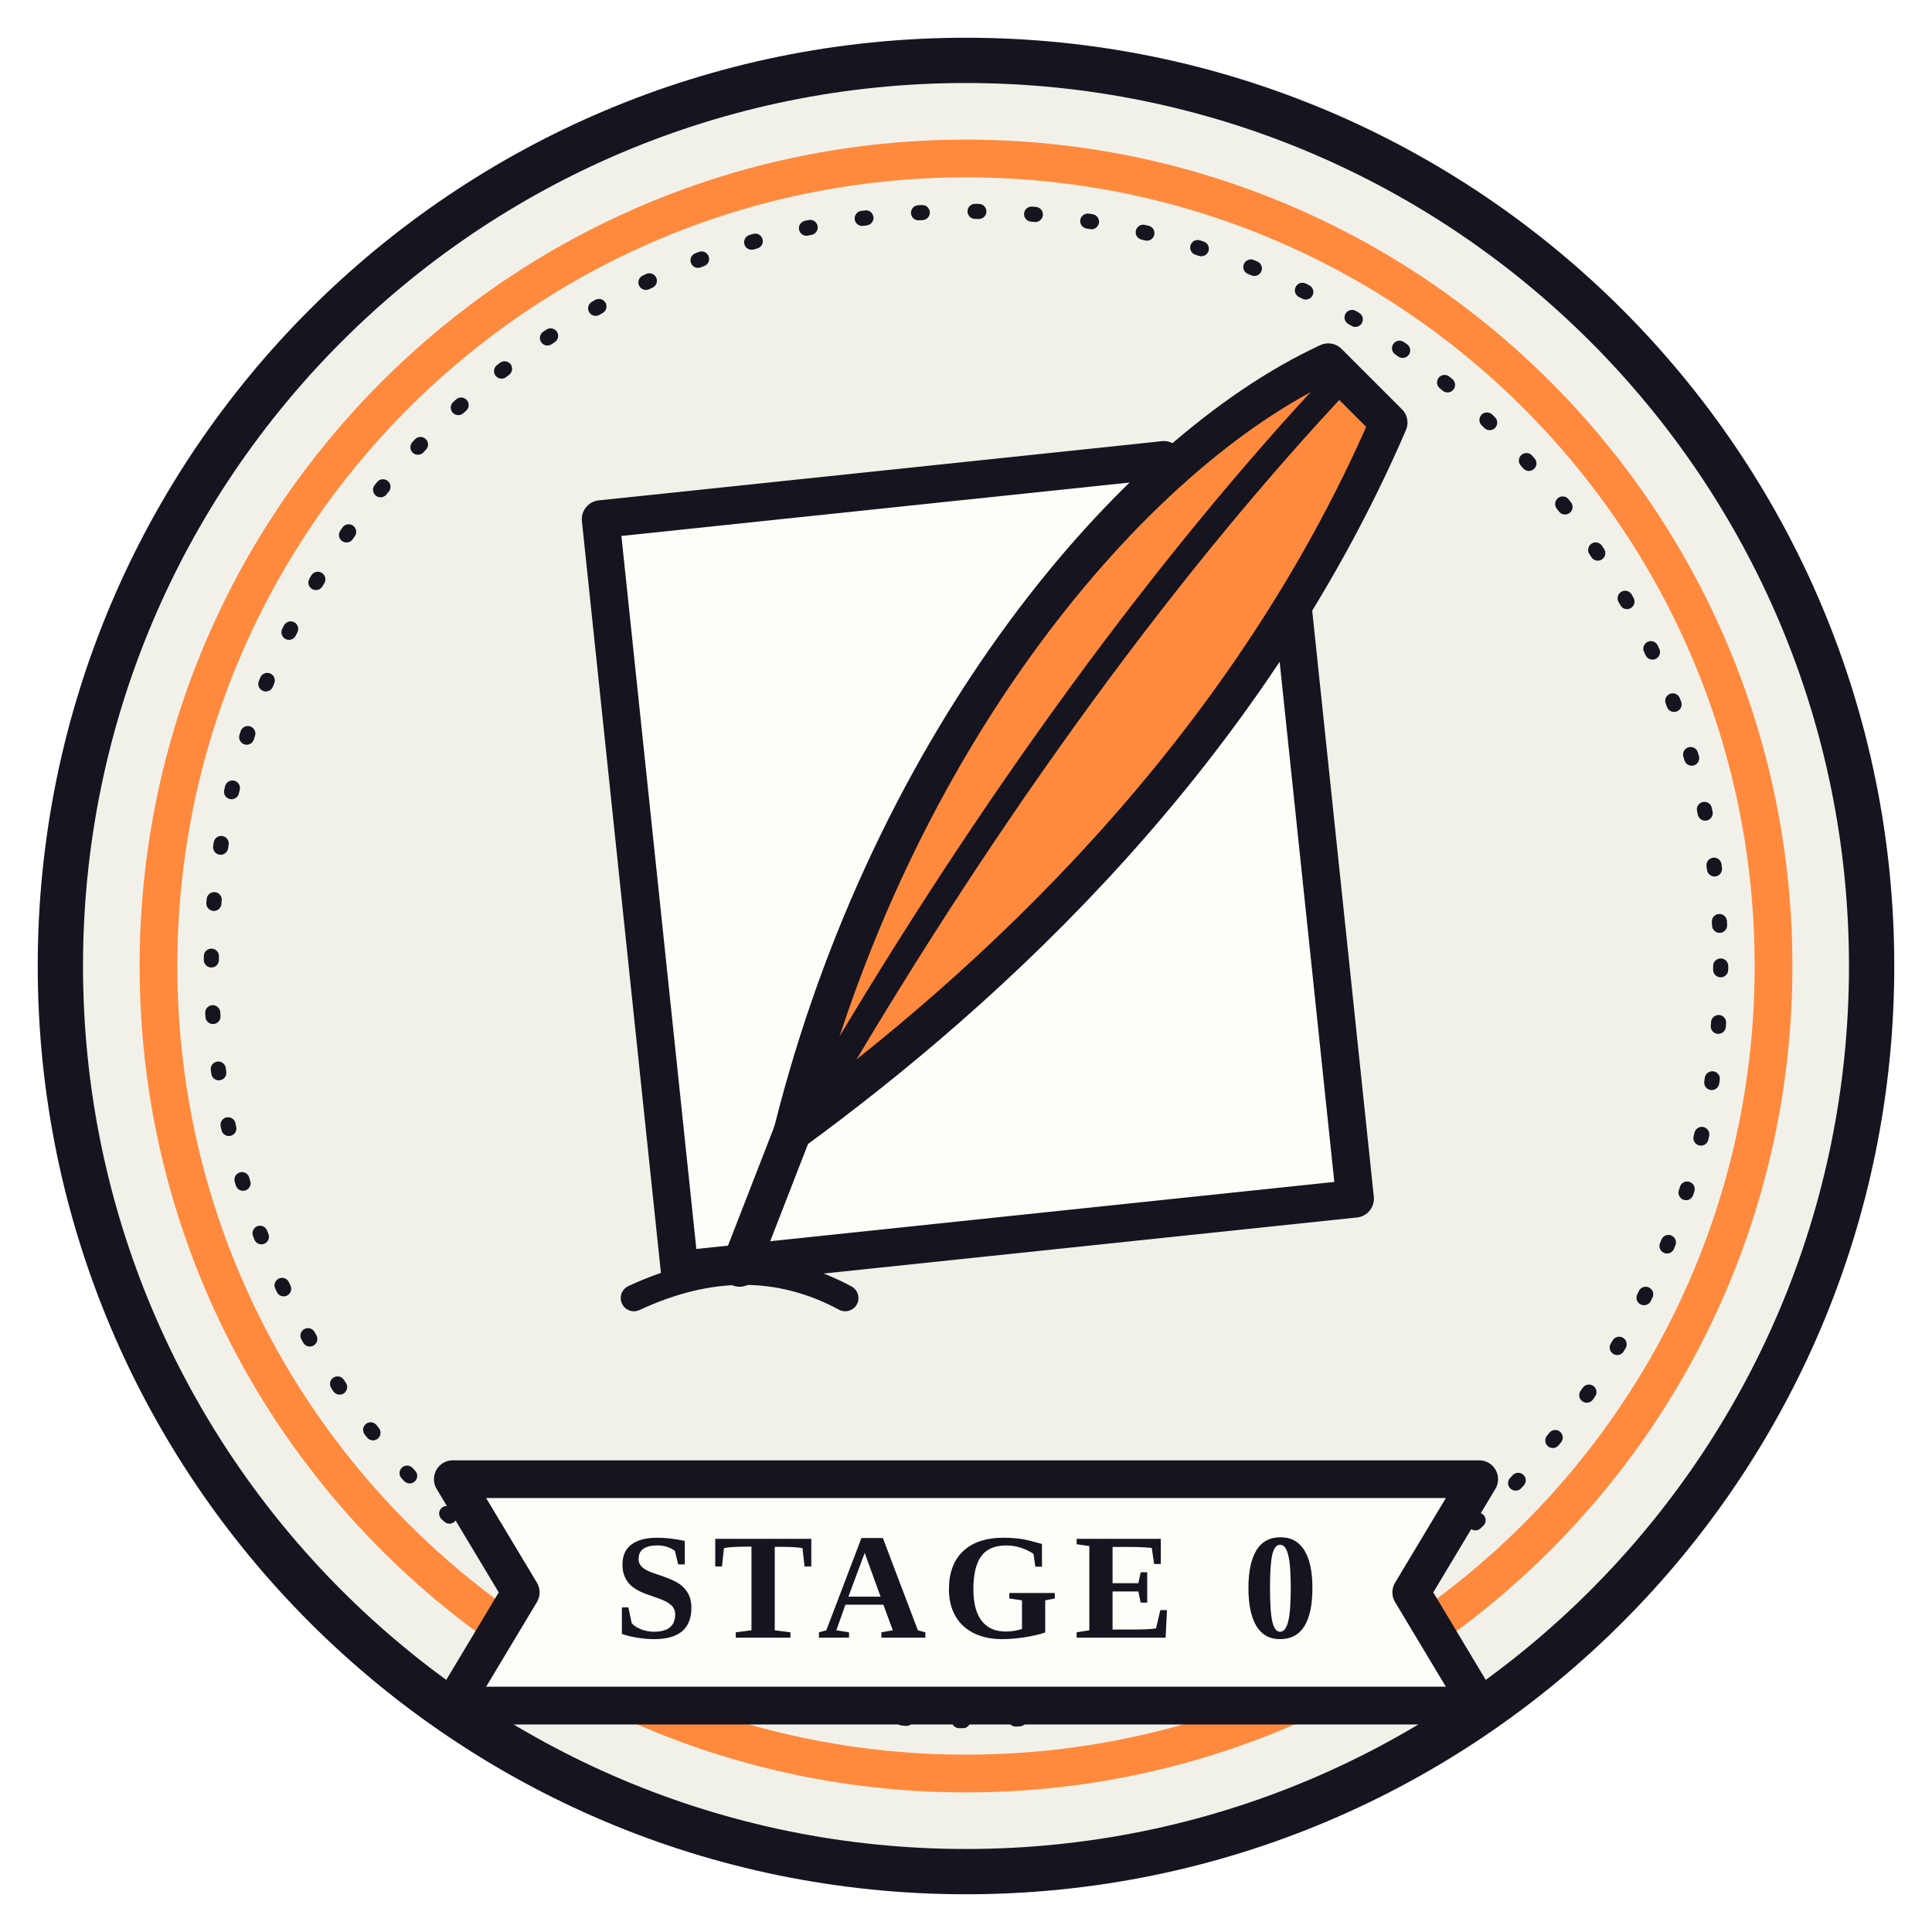
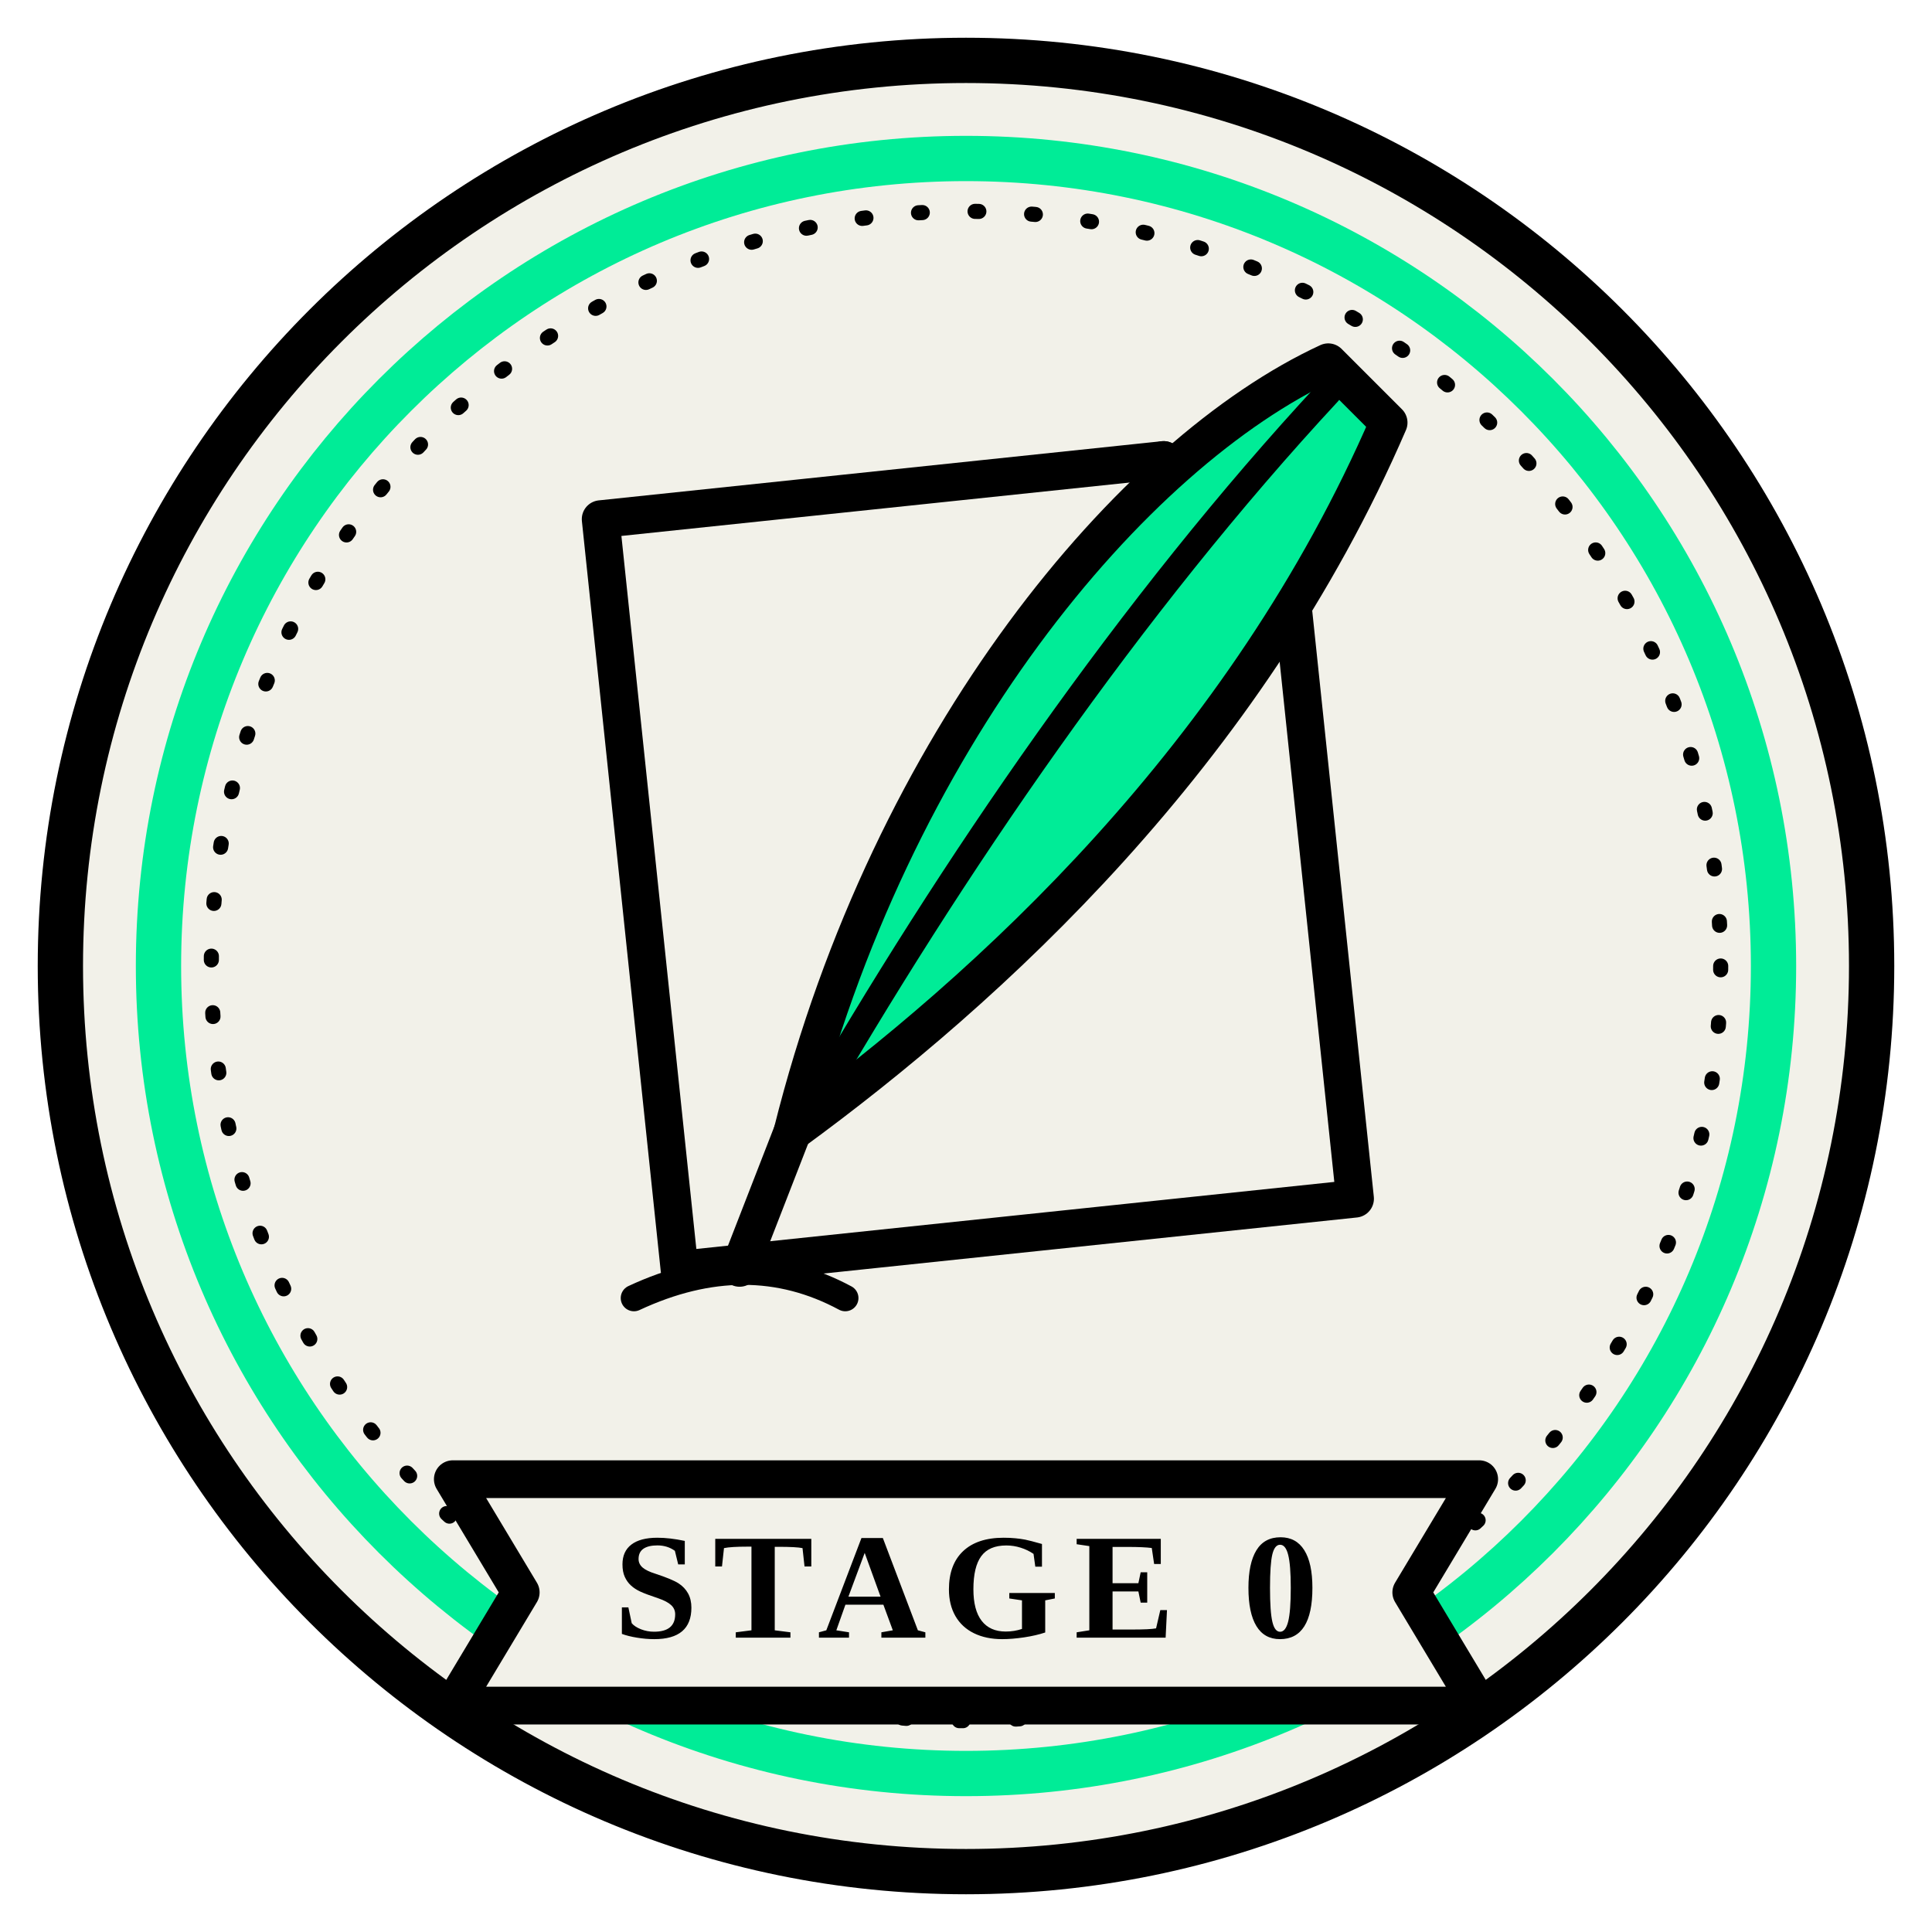
<svg xmlns="http://www.w3.org/2000/svg" viewBox="0 0 512 512" width="512" height="512" role="img" aria-label="Book of NEAR, stage 0 badge: Blank Page">
-   <circle cx="256" cy="256" r="240" fill="#f2f1e9" stroke="#16141f" stroke-width="12" />
-   <circle cx="256" cy="256" r="214" fill="none" stroke="#ff8a3d" stroke-width="10" />
-   <circle cx="256" cy="256" r="200" fill="none" stroke="#16141f" stroke-width="4" stroke-dasharray="1 14" stroke-linecap="round" />
+   <circle cx="256" cy="256" r="240" fill="#f2f1e9" stroke="#000000" stroke-width="12" />
+   <circle cx="256" cy="256" r="214" fill="none" stroke="#00ec97" stroke-width="12" />
+   <circle cx="256" cy="256" r="200" fill="none" stroke="#000000" stroke-width="4" stroke-dasharray="1 14" stroke-linecap="round" />
  <g transform="rotate(-6 256 236)">
-     <path d="M170 128 h150 l30 30 v170 h-180 z" fill="#fffdf7" stroke="#16141f" stroke-width="10" stroke-linejoin="round" />
-     <path d="M320 128 v30 h30" fill="none" stroke="#16141f" stroke-width="10" stroke-linecap="round" stroke-linejoin="round" />
+     <path d="M170 128 h150 l30 30 v170 h-180 z" fill="#f2f1e9" stroke="#000000" stroke-width="10" stroke-linejoin="round" />
+     <path d="M320 128 v30 h30" fill="none" stroke="#000000" stroke-width="10" stroke-linecap="round" stroke-linejoin="round" />
  </g>
-   <path d="M352 96 C300 120 236 196 210 300 C262 262 330 200 368 112 Z" fill="#ff8a3d" stroke="#16141f" stroke-width="10" stroke-linejoin="round" />
-   <path d="M352 104 C300 160 252 230 214 296" fill="none" stroke="#16141f" stroke-width="7" stroke-linecap="round" stroke-linejoin="round" />
-   <path d="M210 300 L196 336" fill="none" stroke="#16141f" stroke-width="10" stroke-linecap="round" stroke-linejoin="round" />
-   <path d="M168 344 q30 -14 56 0" fill="none" stroke="#16141f" stroke-width="7" stroke-linecap="round" stroke-linejoin="round" />
-   <path d="M120 392 h272 l-18 30 l18 30 h-272 l18 -30 z" fill="#fffdf7" stroke="#16141f" stroke-width="10" stroke-linejoin="round" />
-   <text x="256" y="434" text-anchor="middle" font-family="Georgia, 'Times New Roman', serif" font-size="40" font-weight="700" letter-spacing="4" fill="#16141f">STAGE 0</text>
+   <path d="M352 96 C300 120 236 196 210 300 C262 262 330 200 368 112 Z" fill="#00ec97" stroke="#000000" stroke-width="10" stroke-linejoin="round" />
+   <path d="M352 104 C300 160 252 230 214 296" fill="none" stroke="#000000" stroke-width="7" stroke-linecap="round" stroke-linejoin="round" />
+   <path d="M210 300 L196 336" fill="none" stroke="#000000" stroke-width="10" stroke-linecap="round" stroke-linejoin="round" />
+   <path d="M168 344 q30 -14 56 0" fill="none" stroke="#000000" stroke-width="7" stroke-linecap="round" stroke-linejoin="round" />
+   <path d="M120 392 h272 l-18 30 l18 30 h-272 l18 -30 z" fill="#f2f1e9" stroke="#000000" stroke-width="10" stroke-linejoin="round" />
+   <text x="256" y="434" text-anchor="middle" font-family="Georgia, 'Times New Roman', serif" font-size="40" font-weight="700" letter-spacing="4" fill="#000000">STAGE 0</text>
</svg>
